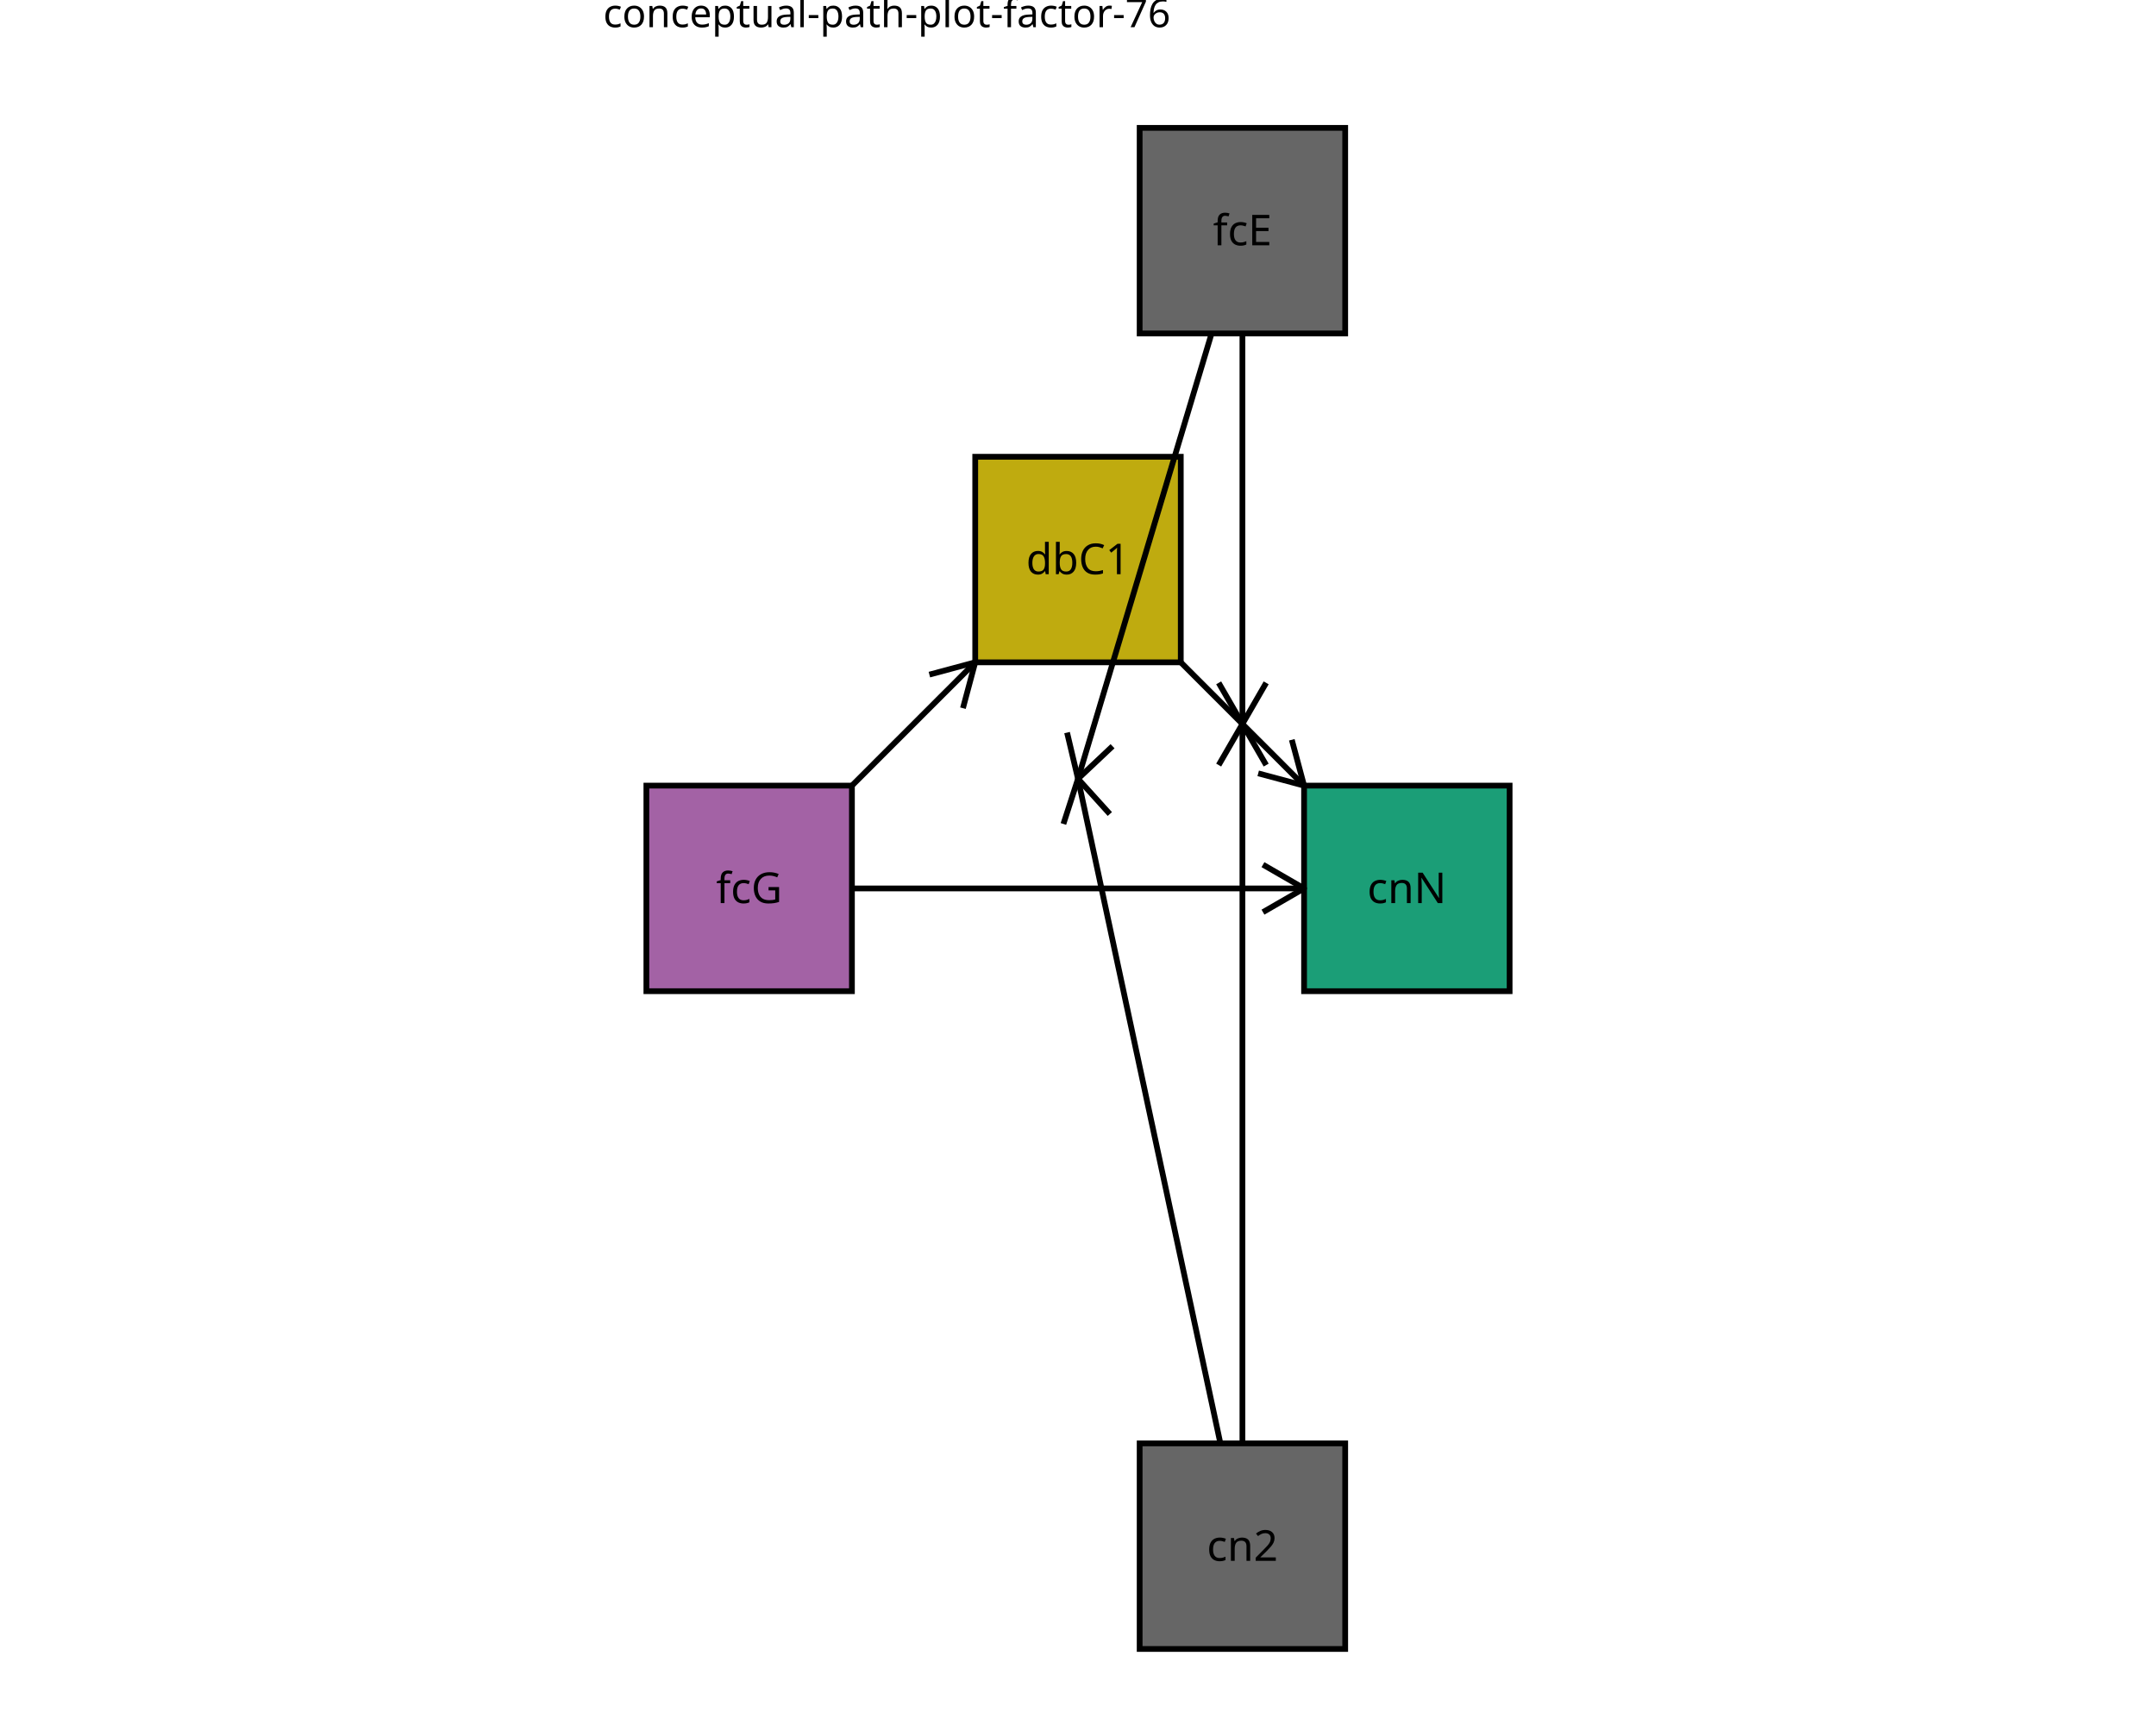
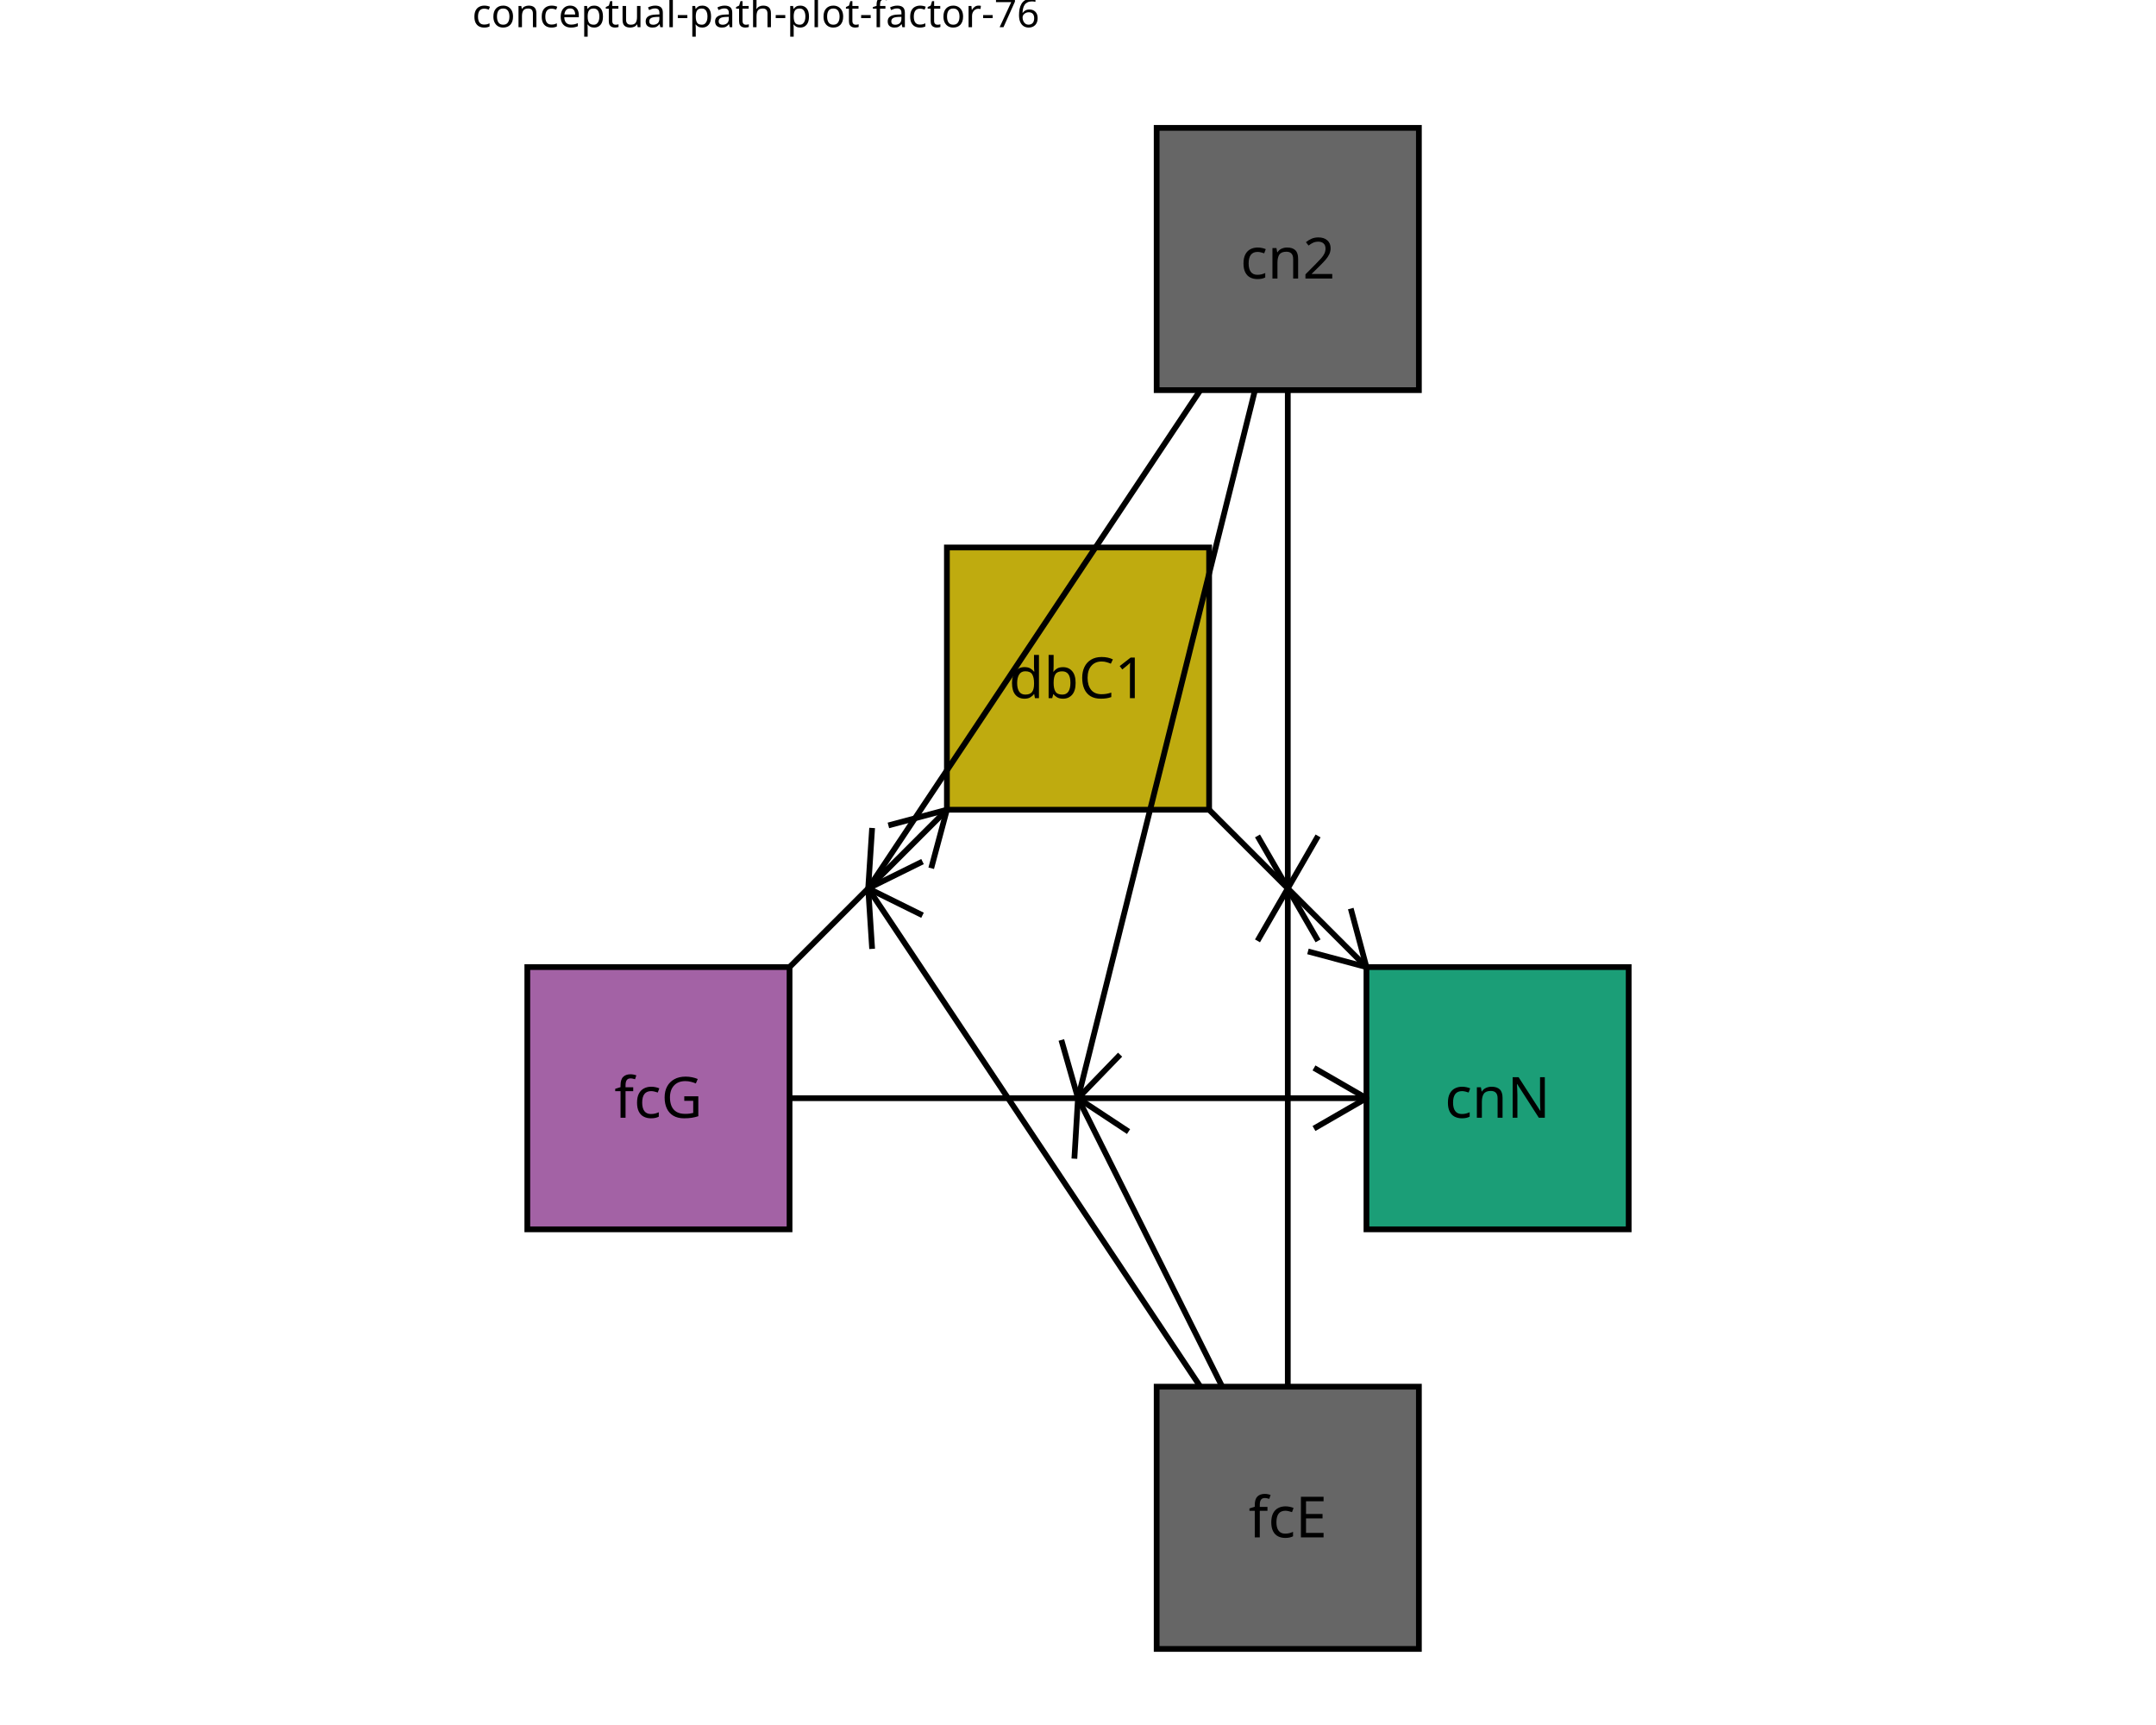
<svg xmlns="http://www.w3.org/2000/svg" class="svglite" data-engine-version="2.0" width="720.00pt" height="576.00pt" viewBox="0 0 720.00 576.00">
  <defs>
    <style type="text/css">
    .svglite line, .svglite polyline, .svglite polygon, .svglite path, .svglite rect, .svglite circle {
      fill: none;
      stroke: #000000;
      stroke-linecap: round;
      stroke-linejoin: round;
      stroke-miterlimit: 10.00;
    }
  </style>
  </defs>
  <rect width="100%" height="100%" style="stroke: none; fill: #FFFFFF;" />
  <defs>
    <clipPath id="cpMC4wMHw3MjAuMDB8MC4wMHw1NzYuMDA=">
      <rect x="0.00" y="0.00" width="720.00" height="576.00" />
    </clipPath>
  </defs>
  <g clip-path="url(#cpMC4wMHw3MjAuMDB8MC4wMHw1NzYuMDA=)">
</g>
  <defs>
-     <clipPath id="cpMjAxLjQ1fDUxOC41NXwwLjAwfDU3Ni4wMA==">
-       <rect x="201.45" y="0.00" width="317.10" height="576.00" />
+     <clipPath id="cpMTU3LjcxfDU2Mi4yOXwwLjAwfDU3Ni4wMA==">
+       <rect x="157.71" y="0.00" width="404.57" height="576.00" />
    </clipPath>
  </defs>
-   <g clip-path="url(#cpMjAxLjQ1fDUxOC41NXwwLjAwfDU3Ni4wMA==)">
-     <rect x="201.45" y="0.00" width="317.10" height="576.00" style="stroke-width: 10.67; stroke: none;" />
+   <g clip-path="url(#cpMTU3LjcxfDU2Mi4yOXwwLjAwfDU3Ni4wMA==)">
+     <rect x="157.71" y="0.00" width="404.57" height="576.00" style="stroke-width: 10.67; stroke: none;" />
  </g>
  <g clip-path="url(#cpMC4wMHw3MjAuMDB8MC4wMHw1NzYuMDA=)">
</g>
  <defs>
-     <clipPath id="cpMjAxLjQ1fDUxOC41NXwxNy4zMHw1NzYuMDA=">
-       <rect x="201.45" y="17.30" width="317.10" height="558.70" />
+     <clipPath id="cpMTU3LjcxfDU2Mi4yOXwxNy4zMHw1NzYuMDA=">
+       <rect x="157.71" y="17.30" width="404.57" height="558.70" />
    </clipPath>
  </defs>
-   <g clip-path="url(#cpMjAxLjQ1fDUxOC41NXwxNy4zMHw1NzYuMDA=)">
-     <rect x="201.45" y="17.30" width="317.10" height="558.70" style="stroke-width: 10.67; stroke: none;" />
-     <rect x="215.86" y="262.33" width="68.64" height="68.64" style="stroke-width: 1.92; stroke-linecap: butt; stroke-linejoin: miter; fill: #A362A5;" />
-     <rect x="435.50" y="262.33" width="68.64" height="68.64" style="stroke-width: 1.92; stroke-linecap: butt; stroke-linejoin: miter; fill: #1B9E77;" />
-     <rect x="325.68" y="152.52" width="68.64" height="68.64" style="stroke-width: 1.92; stroke-linecap: butt; stroke-linejoin: miter; fill: #BFAB0F;" />
-     <rect x="380.59" y="42.70" width="68.64" height="68.64" style="stroke-width: 1.92; stroke-linecap: butt; stroke-linejoin: miter; fill: #666666;" />
-     <rect x="380.59" y="481.97" width="68.64" height="68.64" style="stroke-width: 1.92; stroke-linecap: butt; stroke-linejoin: miter; fill: #666666;" />
-     <rect x="325.68" y="225.73" width="68.64" height="68.64" style="stroke-width: 1.92; stroke: none; stroke-linecap: butt; stroke-linejoin: miter;" />
-     <rect x="380.59" y="207.43" width="68.64" height="68.64" style="stroke-width: 1.92; stroke: none; stroke-linecap: butt; stroke-linejoin: miter;" />
-     <rect x="325.68" y="225.73" width="68.64" height="68.64" style="stroke-width: 1.92; stroke: none; stroke-linecap: butt; stroke-linejoin: miter;" />
-     <rect x="380.59" y="207.43" width="68.64" height="68.64" style="stroke-width: 1.92; stroke: none; stroke-linecap: butt; stroke-linejoin: miter;" />
-     <polyline points="284.50,296.65 285.68,296.65 287.90,296.65 290.12,296.65 292.33,296.65 294.55,296.65 296.77,296.65 298.99,296.65 301.21,296.65 303.43,296.65 305.65,296.65 307.86,296.65 310.08,296.65 312.30,296.65 314.52,296.65 316.74,296.65 318.96,296.65 321.18,296.65 323.39,296.65 325.61,296.65 327.83,296.65 330.05,296.65 332.27,296.65 334.49,296.65 336.71,296.65 338.92,296.65 341.14,296.65 343.36,296.65 345.58,296.65 347.80,296.65 350.02,296.65 352.24,296.65 354.45,296.65 356.67,296.65 358.89,296.65 361.11,296.65 363.33,296.65 365.55,296.65 367.76,296.65 369.98,296.65 372.20,296.65 374.42,296.65 376.64,296.65 378.86,296.65 381.08,296.65 383.29,296.65 385.51,296.65 387.73,296.65 389.95,296.65 392.17,296.65 394.39,296.65 396.61,296.65 398.82,296.65 401.04,296.65 403.26,296.65 405.48,296.65 407.70,296.65 409.92,296.65 412.14,296.65 414.35,296.65 416.57,296.65 418.79,296.65 421.01,296.65 423.23,296.65 425.45,296.65 427.67,296.65 429.88,296.65 432.10,296.65 434.32,296.65 435.50,296.65 " style="stroke-width: 1.92; stroke-linecap: butt;" />
-     <polyline points="421.77,304.58 435.50,296.65 421.77,288.72 " style="stroke-width: 1.92; stroke-linecap: butt;" />
-     <polyline points="404.61,111.34 404.37,112.14 403.82,113.99 403.26,115.84 402.71,117.69 402.15,119.54 401.60,121.39 401.04,123.24 400.49,125.09 399.93,126.93 399.38,128.78 398.82,130.63 398.27,132.48 397.72,134.33 397.16,136.18 396.61,138.03 396.05,139.88 395.50,141.72 394.94,143.57 394.39,145.42 393.83,147.27 393.28,149.12 392.72,150.97 392.17,152.82 391.61,154.67 391.06,156.51 390.50,158.36 389.95,160.21 389.40,162.06 388.84,163.91 388.29,165.76 387.73,167.61 387.18,169.46 386.62,171.30 386.07,173.15 385.51,175.00 384.96,176.85 384.40,178.70 383.85,180.55 383.29,182.40 382.74,184.25 382.19,186.10 381.63,187.94 381.08,189.79 380.52,191.64 379.97,193.49 379.41,195.34 378.86,197.19 378.30,199.04 377.75,200.89 377.19,202.73 376.64,204.58 376.08,206.43 375.53,208.28 374.98,210.13 374.42,211.98 373.87,213.83 373.31,215.68 372.76,217.52 372.20,219.37 371.65,221.22 371.09,223.07 370.54,224.92 369.98,226.77 369.43,228.62 368.87,230.47 368.32,232.31 367.76,234.16 367.21,236.01 366.66,237.86 366.10,239.71 365.55,241.56 364.99,243.41 364.44,245.26 363.88,247.10 363.33,248.95 362.77,250.80 362.22,252.65 361.66,254.50 361.11,256.35 360.55,258.20 360.00,260.05 " style="stroke-width: 1.92; stroke-linecap: butt;" />
-     <polyline points="356.35,244.62 360.00,260.05 371.54,249.17 " style="stroke-width: 1.92; stroke-linecap: butt;" />
-     <polyline points="414.91,111.34 414.91,111.96 414.91,113.62 414.91,115.29 414.91,116.95 414.91,118.61 414.91,120.28 414.91,121.94 414.91,123.61 414.91,125.27 414.91,126.93 414.91,128.60 414.91,130.26 414.91,131.93 414.91,133.59 414.91,135.25 414.91,136.92 414.91,138.58 414.91,140.25 414.91,141.91 414.91,143.57 414.91,145.24 414.91,146.90 414.91,148.56 414.91,150.23 414.91,151.89 414.91,153.56 414.91,155.22 414.91,156.88 414.91,158.55 414.91,160.21 414.91,161.88 414.91,163.54 414.91,165.20 414.91,166.87 414.91,168.53 414.91,170.20 414.91,171.86 414.91,173.52 414.91,175.19 414.91,176.85 414.91,178.52 414.91,180.18 414.91,181.84 414.91,183.51 414.91,185.17 414.91,186.83 414.91,188.50 414.91,190.16 414.91,191.83 414.91,193.49 414.91,195.15 414.91,196.82 414.91,198.48 414.91,200.15 414.91,201.81 414.91,203.47 414.91,205.14 414.91,206.80 414.91,208.47 414.91,210.13 414.91,211.79 414.91,213.46 414.91,215.12 414.91,216.78 414.91,218.45 414.91,220.11 414.91,221.78 414.91,223.44 414.91,225.10 414.91,226.77 414.91,228.43 414.91,230.10 414.91,231.76 414.91,233.42 414.91,235.09 414.91,236.75 414.91,238.42 414.91,240.08 414.91,241.74 " style="stroke-width: 1.92; stroke-linecap: butt;" />
-     <polyline points="406.98,228.01 414.91,241.74 422.84,228.01 " style="stroke-width: 1.92; stroke-linecap: butt;" />
-     <polyline points="407.55,481.97 407.14,480.05 406.59,477.46 406.03,474.87 405.48,472.29 404.93,469.70 404.37,467.11 403.82,464.52 403.26,461.93 402.71,459.34 402.15,456.76 401.60,454.17 401.04,451.58 400.49,448.99 399.93,446.40 399.38,443.81 398.82,441.23 398.27,438.64 397.72,436.05 397.16,433.46 396.61,430.87 396.05,428.28 395.50,425.70 394.94,423.11 394.39,420.52 393.83,417.93 393.28,415.34 392.72,412.76 392.17,410.17 391.61,407.58 391.06,404.99 390.50,402.40 389.95,399.81 389.40,397.23 388.84,394.64 388.29,392.05 387.73,389.46 387.18,386.87 386.62,384.28 386.07,381.70 385.51,379.11 384.96,376.52 384.40,373.93 383.85,371.34 383.29,368.75 382.74,366.17 382.19,363.58 381.63,360.99 381.08,358.40 380.52,355.81 379.97,353.22 379.41,350.64 378.86,348.05 378.30,345.46 377.75,342.87 377.19,340.28 376.64,337.69 376.08,335.11 375.53,332.52 374.98,329.93 374.42,327.34 373.87,324.75 373.31,322.17 372.76,319.58 372.20,316.99 371.65,314.40 371.09,311.81 370.54,309.22 369.98,306.64 369.43,304.05 368.87,301.46 368.32,298.87 367.76,296.28 367.21,293.69 366.66,291.11 366.10,288.52 365.55,285.93 364.99,283.34 364.44,280.75 363.88,278.16 363.33,275.58 362.77,272.99 362.22,270.40 361.66,267.81 361.11,265.22 360.55,262.63 360.00,260.05 " style="stroke-width: 1.92; stroke-linecap: butt;" />
-     <polyline points="370.63,271.81 360.00,260.05 355.13,275.13 " style="stroke-width: 1.92; stroke-linecap: butt;" />
-     <polyline points="414.91,481.97 414.91,480.24 414.91,477.46 414.91,474.69 414.91,471.92 414.91,469.14 414.91,466.37 414.91,463.60 414.91,460.82 414.91,458.05 414.91,455.28 414.91,452.50 414.91,449.73 414.91,446.96 414.91,444.18 414.91,441.41 414.91,438.64 414.91,435.86 414.91,433.09 414.91,430.32 414.91,427.55 414.91,424.77 414.91,422.00 414.91,419.23 414.91,416.45 414.91,413.68 414.91,410.91 414.91,408.13 414.91,405.36 414.91,402.59 414.91,399.81 414.91,397.04 414.91,394.27 414.91,391.49 414.91,388.72 414.91,385.95 414.91,383.17 414.91,380.40 414.91,377.63 414.91,374.86 414.91,372.08 414.91,369.31 414.91,366.54 414.91,363.76 414.91,360.99 414.91,358.22 414.91,355.44 414.91,352.67 414.91,349.90 414.91,347.12 414.91,344.35 414.91,341.58 414.91,338.80 414.91,336.03 414.91,333.26 414.91,330.48 414.91,327.71 414.91,324.94 414.91,322.17 414.91,319.39 414.91,316.62 414.91,313.85 414.91,311.07 414.91,308.30 414.91,305.53 414.91,302.75 414.91,299.98 414.91,297.21 414.91,294.43 414.91,291.66 414.91,288.89 414.91,286.11 414.91,283.34 414.91,280.57 414.91,277.79 414.91,275.02 414.91,272.25 414.91,269.47 414.91,266.70 414.91,263.93 414.91,261.16 414.91,258.38 414.91,255.61 414.91,252.84 414.91,250.06 414.91,247.29 414.91,244.52 414.91,241.74 " style="stroke-width: 1.92; stroke-linecap: butt;" />
-     <polyline points="422.84,255.47 414.91,241.74 406.98,255.47 " style="stroke-width: 1.92; stroke-linecap: butt;" />
-     <polyline points="284.50,262.33 284.57,262.26 285.68,261.16 286.79,260.05 287.90,258.94 289.01,257.83 290.12,256.72 291.23,255.61 292.33,254.50 293.44,253.39 294.55,252.28 295.66,251.17 296.77,250.06 297.88,248.95 298.99,247.84 300.10,246.74 301.21,245.63 302.32,244.52 303.43,243.41 304.54,242.30 305.65,241.19 306.76,240.08 307.86,238.97 308.97,237.86 310.08,236.75 311.19,235.64 312.30,234.53 313.41,233.42 314.52,232.31 315.63,231.21 316.74,230.10 317.85,228.99 318.96,227.88 320.07,226.77 321.18,225.66 322.28,224.55 323.39,223.44 324.50,222.33 325.61,221.22 325.68,221.15 " style="stroke-width: 1.92; stroke-linecap: butt;" />
-     <polyline points="321.58,236.47 325.68,221.15 310.37,225.26 " style="stroke-width: 1.92; stroke-linecap: butt;" />
-     <polyline points="394.32,221.15 394.39,221.22 395.50,222.33 396.61,223.44 397.72,224.55 398.82,225.66 399.93,226.77 401.04,227.88 402.15,228.99 403.26,230.10 404.37,231.21 405.48,232.31 406.59,233.42 407.70,234.53 408.81,235.64 409.92,236.75 411.03,237.86 412.14,238.97 413.24,240.08 414.35,241.19 415.46,242.30 416.57,243.41 417.68,244.52 418.79,245.63 419.90,246.74 421.01,247.84 422.12,248.95 423.23,250.06 424.34,251.17 425.45,252.28 426.56,253.39 427.67,254.50 428.77,255.61 429.88,256.72 430.99,257.83 432.10,258.94 433.21,260.05 434.32,261.16 435.43,262.26 435.50,262.33 " style="stroke-width: 1.92; stroke-linecap: butt;" />
-     <polyline points="420.18,258.23 435.50,262.33 431.40,247.02 " style="stroke-width: 1.92; stroke-linecap: butt;" />
-     <text x="250.18" y="301.55" text-anchor="middle" style="font-size: 14.23px; font-family: sans;" textLength="22.14px" lengthAdjust="spacingAndGlyphs">fcG</text>
-     <text x="469.82" y="301.55" text-anchor="middle" style="font-size: 14.23px; font-family: sans;" textLength="25.31px" lengthAdjust="spacingAndGlyphs">cnN</text>
-     <text x="360.00" y="191.73" text-anchor="middle" style="font-size: 14.23px; font-family: sans;" textLength="34.02px" lengthAdjust="spacingAndGlyphs">dbC1</text>
-     <text x="414.91" y="81.91" text-anchor="middle" style="font-size: 14.23px; font-family: sans;" textLength="20.56px" lengthAdjust="spacingAndGlyphs">fcE</text>
-     <text x="414.91" y="521.18" text-anchor="middle" style="font-size: 14.23px; font-family: sans;" textLength="22.94px" lengthAdjust="spacingAndGlyphs">cn2</text>
+   <g clip-path="url(#cpMTU3LjcxfDU2Mi4yOXwxNy4zMHw1NzYuMDA=)">
+     <rect x="157.71" y="17.30" width="404.57" height="558.70" style="stroke-width: 10.67; stroke: none;" />
+     <rect x="176.10" y="322.92" width="87.57" height="87.57" style="stroke-width: 1.92; stroke-linecap: butt; stroke-linejoin: miter; fill: #A362A5;" />
+     <rect x="456.33" y="322.92" width="87.57" height="87.57" style="stroke-width: 1.92; stroke-linecap: butt; stroke-linejoin: miter; fill: #1B9E77;" />
+     <rect x="316.22" y="182.81" width="87.57" height="87.57" style="stroke-width: 1.92; stroke-linecap: butt; stroke-linejoin: miter; fill: #BFAB0F;" />
+     <rect x="386.27" y="463.03" width="87.57" height="87.57" style="stroke-width: 1.92; stroke-linecap: butt; stroke-linejoin: miter; fill: #666666;" />
+     <rect x="386.27" y="42.70" width="87.57" height="87.57" style="stroke-width: 1.92; stroke-linecap: butt; stroke-linejoin: miter; fill: #666666;" />
+     <rect x="316.22" y="322.92" width="87.57" height="87.57" style="stroke-width: 1.92; stroke: none; stroke-linecap: butt; stroke-linejoin: miter;" />
+     <rect x="246.16" y="252.87" width="87.57" height="87.57" style="stroke-width: 1.92; stroke: none; stroke-linecap: butt; stroke-linejoin: miter;" />
+     <rect x="386.27" y="252.87" width="87.57" height="87.57" style="stroke-width: 1.92; stroke: none; stroke-linecap: butt; stroke-linejoin: miter;" />
+     <rect x="316.22" y="322.92" width="87.57" height="87.57" style="stroke-width: 1.92; stroke: none; stroke-linecap: butt; stroke-linejoin: miter;" />
+     <rect x="246.16" y="252.87" width="87.57" height="87.57" style="stroke-width: 1.92; stroke: none; stroke-linecap: butt; stroke-linejoin: miter;" />
+     <rect x="386.27" y="252.87" width="87.57" height="87.57" style="stroke-width: 1.92; stroke: none; stroke-linecap: butt; stroke-linejoin: miter;" />
+     <polyline points="263.67,366.71 265.18,366.71 268.01,366.71 270.84,366.71 273.67,366.71 276.50,366.71 279.33,366.71 282.16,366.71 284.99,366.71 287.82,366.71 290.65,366.71 293.48,366.71 296.31,366.71 299.14,366.71 301.97,366.71 304.80,366.71 307.63,366.71 310.47,366.71 313.30,366.71 316.13,366.71 318.96,366.71 321.79,366.71 324.62,366.71 327.45,366.71 330.28,366.71 333.11,366.71 335.94,366.71 338.77,366.71 341.60,366.71 344.43,366.71 347.26,366.71 350.09,366.71 352.92,366.71 355.75,366.71 358.58,366.71 361.42,366.71 364.25,366.71 367.08,366.71 369.91,366.71 372.74,366.71 375.57,366.71 378.40,366.71 381.23,366.71 384.06,366.71 386.89,366.71 389.72,366.71 392.55,366.71 395.38,366.71 398.21,366.71 401.04,366.71 403.87,366.71 406.70,366.71 409.53,366.71 412.37,366.71 415.20,366.71 418.03,366.71 420.86,366.71 423.69,366.71 426.52,366.71 429.35,366.71 432.18,366.71 435.01,366.71 437.84,366.71 440.67,366.71 443.50,366.71 446.33,366.71 449.16,366.71 451.99,366.71 454.82,366.71 456.33,366.71 " style="stroke-width: 1.92; stroke-linecap: butt;" />
+     <polyline points="438.81,376.82 456.33,366.71 438.81,356.59 " style="stroke-width: 1.92; stroke-linecap: butt;" />
+     <polyline points="408.16,463.03 408.12,462.95 407.41,461.53 406.70,460.12 406.00,458.70 405.29,457.29 404.58,455.87 403.87,454.45 403.17,453.04 402.46,451.62 401.75,450.21 401.04,448.79 400.34,447.38 399.63,445.96 398.92,444.55 398.21,443.13 397.50,441.72 396.80,440.30 396.09,438.89 395.38,437.47 394.67,436.06 393.97,434.64 393.26,433.23 392.55,431.81 391.84,430.40 391.14,428.98 390.43,427.56 389.72,426.15 389.01,424.73 388.31,423.32 387.60,421.90 386.89,420.49 386.18,419.07 385.47,417.66 384.77,416.24 384.06,414.83 383.35,413.41 382.64,412.00 381.94,410.58 381.23,409.17 380.52,407.75 379.81,406.34 379.11,404.92 378.40,403.50 377.69,402.09 376.98,400.67 376.28,399.26 375.57,397.84 374.86,396.43 374.15,395.01 373.45,393.60 372.74,392.18 372.03,390.77 371.32,389.35 370.61,387.94 369.91,386.52 369.20,385.11 368.49,383.69 367.78,382.28 367.08,380.86 366.37,379.45 365.66,378.03 364.95,376.61 364.25,375.20 363.54,373.78 362.83,372.37 362.12,370.95 361.42,369.54 360.71,368.12 360.00,366.71 " style="stroke-width: 1.92; stroke-linecap: butt;" />
+     <polyline points="376.88,377.85 360.00,366.71 358.79,386.90 " style="stroke-width: 1.92; stroke-linecap: butt;" />
+     <polyline points="400.87,463.03 400.34,462.24 398.92,460.12 397.50,457.99 396.09,455.87 394.67,453.75 393.26,451.62 391.84,449.50 390.43,447.38 389.01,445.26 387.60,443.13 386.18,441.01 384.77,438.89 383.35,436.76 381.94,434.64 380.52,432.52 379.11,430.40 377.69,428.27 376.28,426.15 374.86,424.03 373.45,421.90 372.03,419.78 370.61,417.66 369.20,415.53 367.78,413.41 366.37,411.29 364.95,409.17 363.54,407.04 362.12,404.92 360.71,402.80 359.29,400.67 357.88,398.55 356.46,396.43 355.05,394.31 353.63,392.18 352.22,390.06 350.80,387.94 349.39,385.81 347.97,383.69 346.55,381.57 345.14,379.45 343.72,377.32 342.31,375.20 340.89,373.08 339.48,370.95 338.06,368.83 336.65,366.71 335.23,364.59 333.82,362.46 332.40,360.34 330.99,358.22 329.57,356.09 328.16,353.97 326.74,351.85 325.33,349.72 323.91,347.60 322.50,345.48 321.08,343.36 319.66,341.23 318.25,339.11 316.83,336.99 315.42,334.86 314.00,332.74 312.59,330.62 311.17,328.50 309.76,326.37 308.34,324.25 306.93,322.13 305.51,320.00 304.10,317.88 302.68,315.76 301.27,313.64 299.85,311.51 298.44,309.39 297.02,307.27 295.61,305.14 294.19,303.02 292.77,300.90 291.36,298.77 289.94,296.65 " style="stroke-width: 1.92; stroke-linecap: butt;" />
+     <polyline points="308.08,305.62 289.94,296.65 291.25,316.84 " style="stroke-width: 1.92; stroke-linecap: butt;" />
+     <polyline points="430.06,463.03 430.06,462.24 430.06,460.12 430.06,457.99 430.06,455.87 430.06,453.75 430.06,451.62 430.06,449.50 430.06,447.38 430.06,445.26 430.06,443.13 430.06,441.01 430.06,438.89 430.06,436.76 430.06,434.64 430.06,432.52 430.06,430.40 430.06,428.27 430.06,426.15 430.06,424.03 430.06,421.90 430.06,419.78 430.06,417.66 430.06,415.53 430.06,413.41 430.06,411.29 430.06,409.17 430.06,407.04 430.06,404.92 430.06,402.80 430.06,400.67 430.06,398.55 430.06,396.43 430.06,394.31 430.06,392.18 430.06,390.06 430.06,387.94 430.06,385.81 430.06,383.69 430.06,381.57 430.06,379.45 430.06,377.32 430.06,375.20 430.06,373.08 430.06,370.95 430.06,368.83 430.06,366.71 430.06,364.59 430.06,362.46 430.06,360.34 430.06,358.22 430.06,356.09 430.06,353.97 430.06,351.85 430.06,349.72 430.06,347.60 430.06,345.48 430.06,343.36 430.06,341.23 430.06,339.11 430.06,336.99 430.06,334.86 430.06,332.74 430.06,330.62 430.06,328.50 430.06,326.37 430.06,324.25 430.06,322.13 430.06,320.00 430.06,317.88 430.06,315.76 430.06,313.64 430.06,311.51 430.06,309.39 430.06,307.27 430.06,305.14 430.06,303.02 430.06,300.90 430.06,298.77 430.06,296.65 " style="stroke-width: 1.92; stroke-linecap: butt;" />
+     <polyline points="440.17,314.17 430.06,296.65 419.94,314.17 " style="stroke-width: 1.92; stroke-linecap: butt;" />
+     <polyline points="419.11,130.27 418.73,131.77 418.03,134.60 417.32,137.43 416.61,140.26 415.90,143.10 415.20,145.93 414.49,148.76 413.78,151.59 413.07,154.42 412.37,157.25 411.66,160.08 410.95,162.91 410.24,165.74 409.53,168.57 408.83,171.40 408.12,174.23 407.41,177.06 406.70,179.89 406.00,182.72 405.29,185.55 404.58,188.38 403.87,191.21 403.17,194.04 402.46,196.88 401.75,199.71 401.04,202.54 400.34,205.37 399.63,208.20 398.92,211.03 398.21,213.86 397.50,216.69 396.80,219.52 396.09,222.35 395.38,225.18 394.67,228.01 393.97,230.84 393.26,233.67 392.55,236.50 391.84,239.33 391.14,242.16 390.43,244.99 389.72,247.83 389.01,250.66 388.31,253.49 387.60,256.32 386.89,259.15 386.18,261.98 385.47,264.81 384.77,267.64 384.06,270.47 383.35,273.30 382.64,276.13 381.94,278.96 381.23,281.79 380.52,284.62 379.81,287.45 379.11,290.28 378.40,293.11 377.69,295.94 376.98,298.77 376.28,301.61 375.57,304.44 374.86,307.27 374.15,310.10 373.45,312.93 372.74,315.76 372.03,318.59 371.32,321.42 370.61,324.25 369.91,327.08 369.20,329.91 368.49,332.74 367.78,335.57 367.08,338.40 366.37,341.23 365.66,344.06 364.95,346.89 364.25,349.72 363.54,352.56 362.83,355.39 362.12,358.22 361.42,361.05 360.71,363.88 360.00,366.71 " style="stroke-width: 1.92; stroke-linecap: butt;" />
+     <polyline points="354.44,347.26 360.00,366.71 374.06,352.17 " style="stroke-width: 1.92; stroke-linecap: butt;" />
+     <polyline points="400.87,130.27 400.34,131.07 398.92,133.19 397.50,135.31 396.09,137.43 394.67,139.56 393.26,141.68 391.84,143.80 390.43,145.93 389.01,148.05 387.60,150.17 386.18,152.29 384.77,154.42 383.35,156.54 381.94,158.66 380.52,160.79 379.11,162.91 377.69,165.03 376.28,167.15 374.86,169.28 373.45,171.40 372.03,173.52 370.61,175.65 369.20,177.77 367.78,179.89 366.37,182.02 364.95,184.14 363.54,186.26 362.12,188.38 360.71,190.51 359.29,192.63 357.88,194.75 356.46,196.88 355.05,199.00 353.63,201.12 352.22,203.24 350.80,205.37 349.39,207.49 347.97,209.61 346.55,211.74 345.14,213.86 343.72,215.98 342.31,218.10 340.89,220.23 339.48,222.35 338.06,224.47 336.65,226.60 335.23,228.72 333.82,230.84 332.40,232.96 330.99,235.09 329.57,237.21 328.16,239.33 326.74,241.46 325.33,243.58 323.91,245.70 322.50,247.83 321.08,249.95 319.66,252.07 318.25,254.19 316.83,256.32 315.42,258.44 314.00,260.56 312.59,262.69 311.17,264.81 309.76,266.93 308.34,269.05 306.93,271.18 305.51,273.30 304.10,275.42 302.68,277.55 301.27,279.67 299.85,281.79 298.44,283.91 297.02,286.04 295.61,288.16 294.19,290.28 292.77,292.41 291.36,294.53 289.94,296.65 " style="stroke-width: 1.92; stroke-linecap: butt;" />
+     <polyline points="291.25,276.47 289.94,296.65 308.08,287.69 " style="stroke-width: 1.92; stroke-linecap: butt;" />
+     <polyline points="430.06,130.27 430.06,131.07 430.06,133.19 430.06,135.31 430.06,137.43 430.06,139.56 430.06,141.68 430.06,143.80 430.06,145.93 430.06,148.05 430.06,150.17 430.06,152.29 430.06,154.42 430.06,156.54 430.06,158.66 430.06,160.79 430.06,162.91 430.06,165.03 430.06,167.15 430.06,169.28 430.06,171.40 430.06,173.52 430.06,175.65 430.06,177.77 430.06,179.89 430.06,182.02 430.06,184.14 430.06,186.26 430.06,188.38 430.06,190.51 430.06,192.63 430.06,194.75 430.06,196.88 430.06,199.00 430.06,201.12 430.06,203.24 430.06,205.37 430.06,207.49 430.06,209.61 430.06,211.74 430.06,213.86 430.06,215.98 430.06,218.10 430.06,220.23 430.06,222.35 430.06,224.47 430.06,226.60 430.06,228.72 430.06,230.84 430.06,232.96 430.06,235.09 430.06,237.21 430.06,239.33 430.06,241.46 430.06,243.58 430.06,245.70 430.06,247.83 430.06,249.95 430.06,252.07 430.06,254.19 430.06,256.32 430.06,258.44 430.06,260.56 430.06,262.69 430.06,264.81 430.06,266.93 430.06,269.05 430.06,271.18 430.06,273.30 430.06,275.42 430.06,277.55 430.06,279.67 430.06,281.79 430.06,283.91 430.06,286.04 430.06,288.16 430.06,290.28 430.06,292.41 430.06,294.53 430.06,296.65 " style="stroke-width: 1.92; stroke-linecap: butt;" />
+     <polyline points="419.94,279.13 430.06,296.65 440.17,279.13 " style="stroke-width: 1.92; stroke-linecap: butt;" />
+     <polyline points="263.67,322.92 263.76,322.83 265.18,321.42 266.59,320.00 268.01,318.59 269.42,317.17 270.84,315.76 272.25,314.34 273.67,312.93 275.08,311.51 276.50,310.10 277.91,308.68 279.33,307.27 280.74,305.85 282.16,304.44 283.58,303.02 284.99,301.61 286.41,300.19 287.82,298.77 289.24,297.36 290.65,295.94 292.07,294.53 293.48,293.11 294.90,291.70 296.31,290.28 297.73,288.87 299.14,287.45 300.56,286.04 301.97,284.62 303.39,283.21 304.80,281.79 306.22,280.38 307.63,278.96 309.05,277.55 310.47,276.13 311.88,274.72 313.30,273.30 314.71,271.88 316.13,270.47 316.22,270.38 " style="stroke-width: 1.92; stroke-linecap: butt;" />
+     <polyline points="310.98,289.92 316.22,270.38 296.68,275.62 " style="stroke-width: 1.92; stroke-linecap: butt;" />
+     <polyline points="403.78,270.38 403.87,270.47 405.29,271.88 406.70,273.30 408.12,274.72 409.53,276.13 410.95,277.55 412.37,278.96 413.78,280.38 415.20,281.79 416.61,283.21 418.03,284.62 419.44,286.04 420.86,287.45 422.27,288.87 423.69,290.28 425.10,291.70 426.52,293.11 427.93,294.53 429.35,295.94 430.76,297.36 432.18,298.77 433.59,300.19 435.01,301.61 436.42,303.02 437.84,304.44 439.26,305.85 440.67,307.27 442.09,308.68 443.50,310.10 444.92,311.51 446.33,312.93 447.75,314.34 449.16,315.76 450.58,317.17 451.99,318.59 453.41,320.00 454.82,321.42 456.24,322.83 456.33,322.92 " style="stroke-width: 1.92; stroke-linecap: butt;" />
+     <polyline points="436.79,317.69 456.33,322.92 451.09,303.38 " style="stroke-width: 1.92; stroke-linecap: butt;" />
+     <text x="219.89" y="373.23" text-anchor="middle" style="font-size: 18.97px; font-family: sans;" textLength="29.52px" lengthAdjust="spacingAndGlyphs">fcG</text>
+     <text x="500.11" y="373.23" text-anchor="middle" style="font-size: 18.97px; font-family: sans;" textLength="33.74px" lengthAdjust="spacingAndGlyphs">cnN</text>
+     <text x="360.00" y="233.12" text-anchor="middle" style="font-size: 18.97px; font-family: sans;" textLength="45.35px" lengthAdjust="spacingAndGlyphs">dbC1</text>
+     <text x="430.06" y="513.35" text-anchor="middle" style="font-size: 18.97px; font-family: sans;" textLength="27.42px" lengthAdjust="spacingAndGlyphs">fcE</text>
+     <text x="430.06" y="93.01" text-anchor="middle" style="font-size: 18.97px; font-family: sans;" textLength="30.59px" lengthAdjust="spacingAndGlyphs">cn2</text>
  </g>
  <g clip-path="url(#cpMC4wMHw3MjAuMDB8MC4wMHw1NzYuMDA=)">
-     <text x="201.45" y="9.08" style="font-size: 13.20px; font-family: sans;" textLength="176.12px" lengthAdjust="spacingAndGlyphs">conceptual-path-plot-factor-76</text>
+     <text x="157.71" y="9.08" style="font-size: 13.20px; font-family: sans;" textLength="176.12px" lengthAdjust="spacingAndGlyphs">conceptual-path-plot-factor-76</text>
  </g>
</svg>
